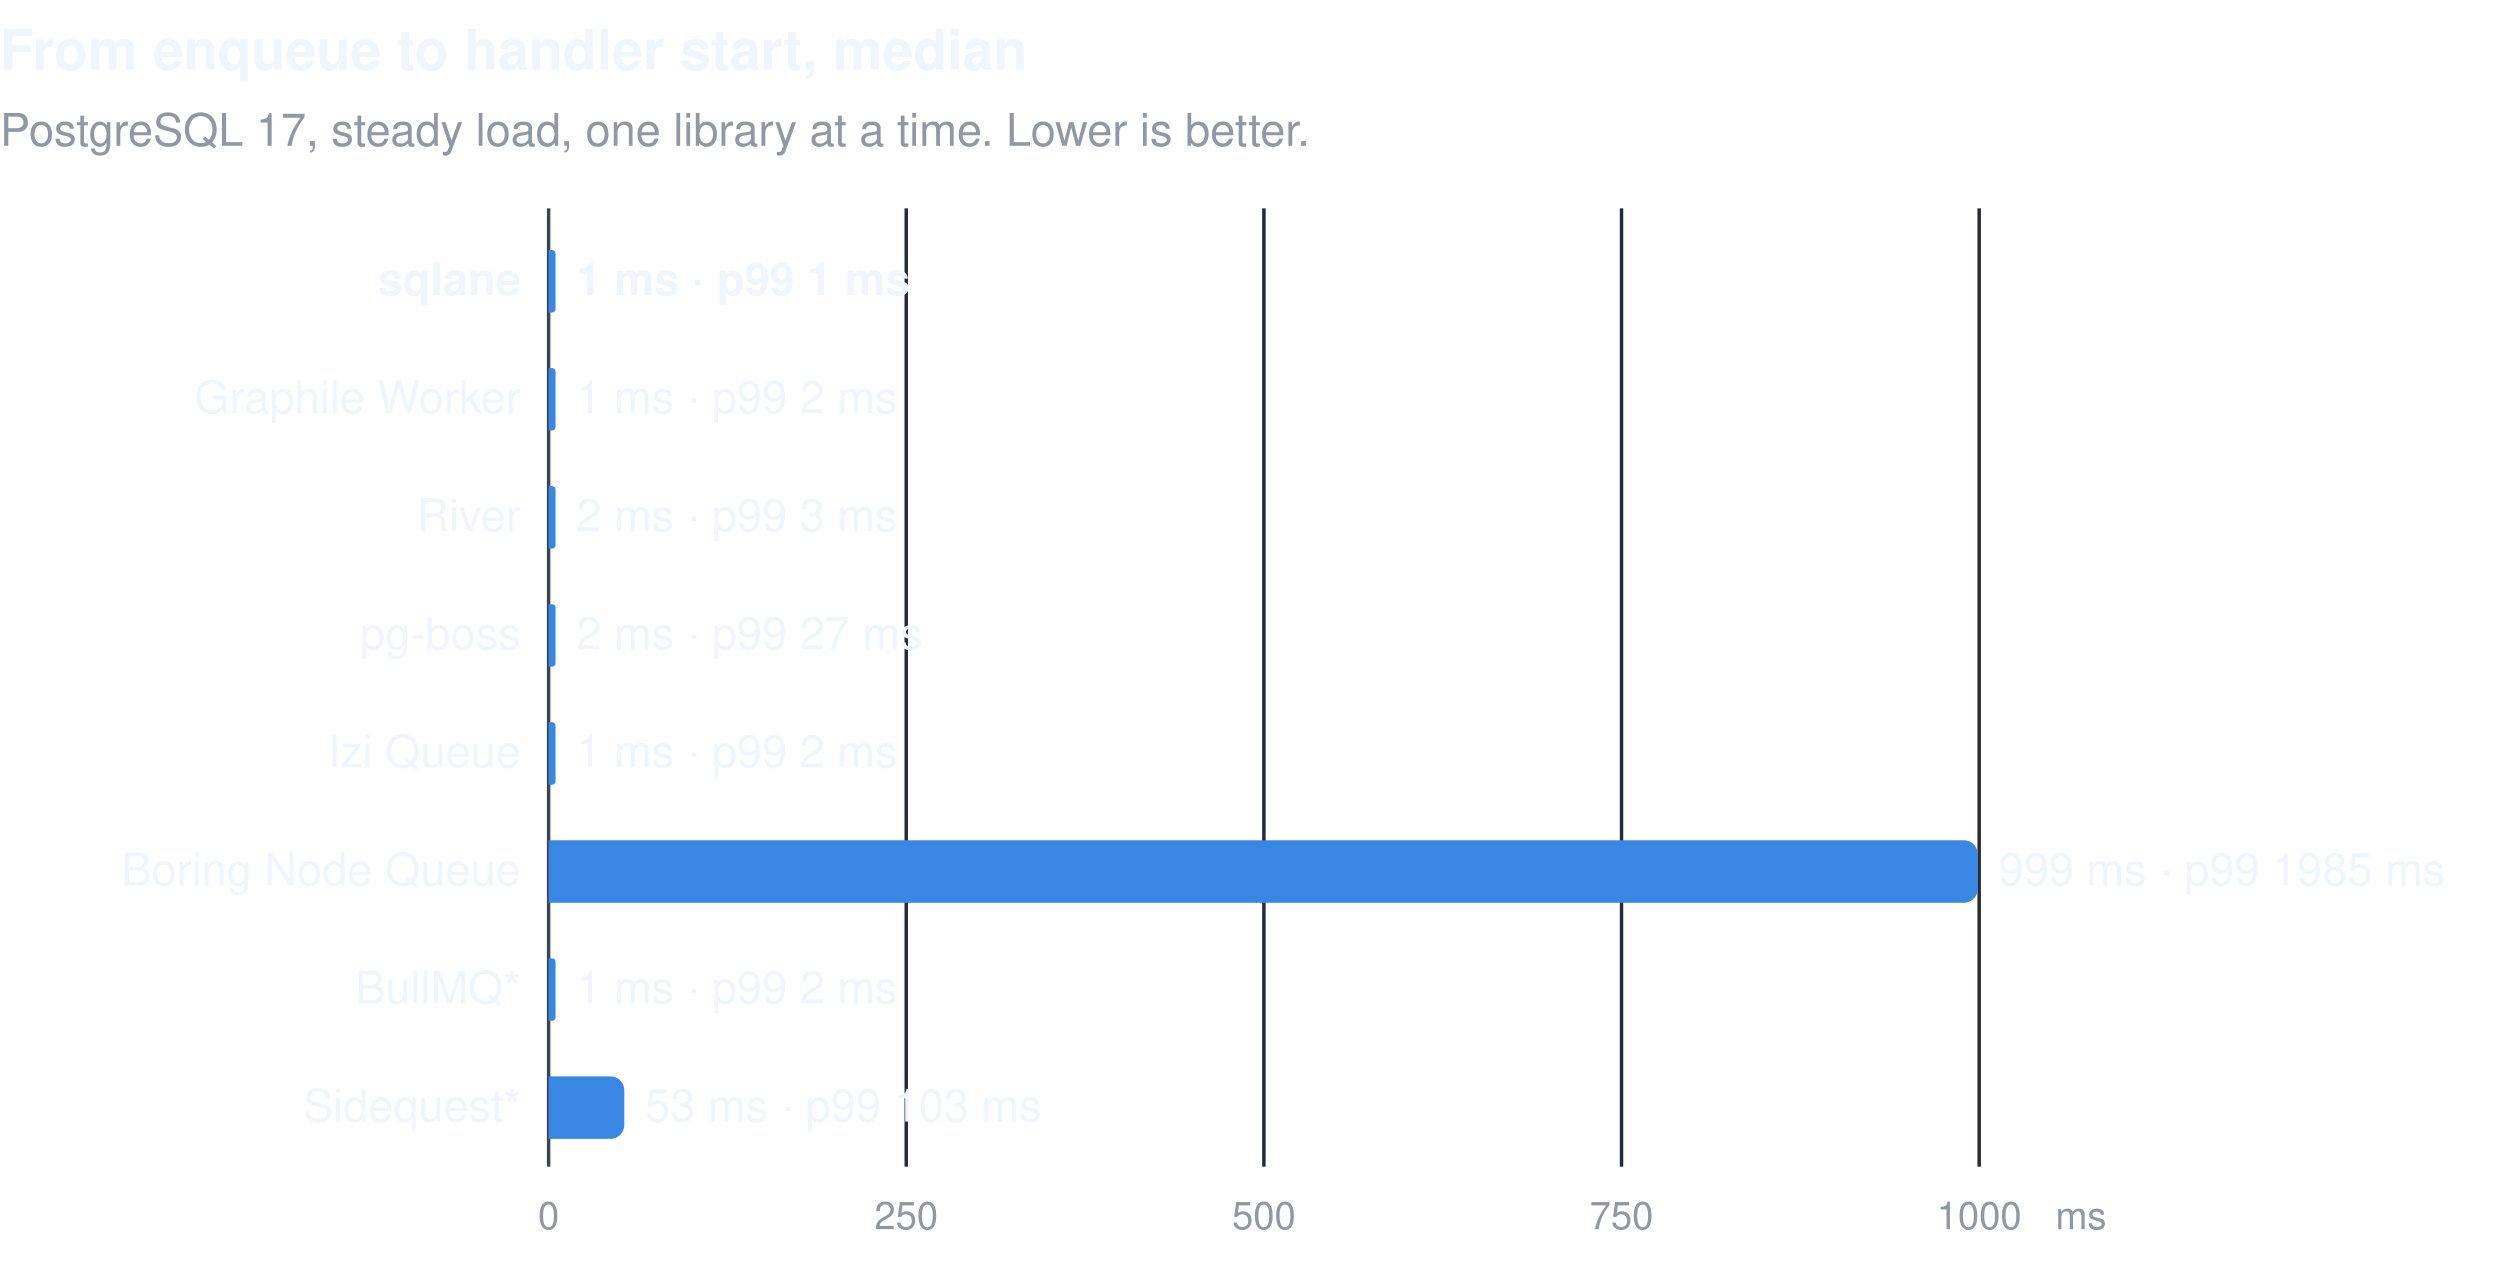
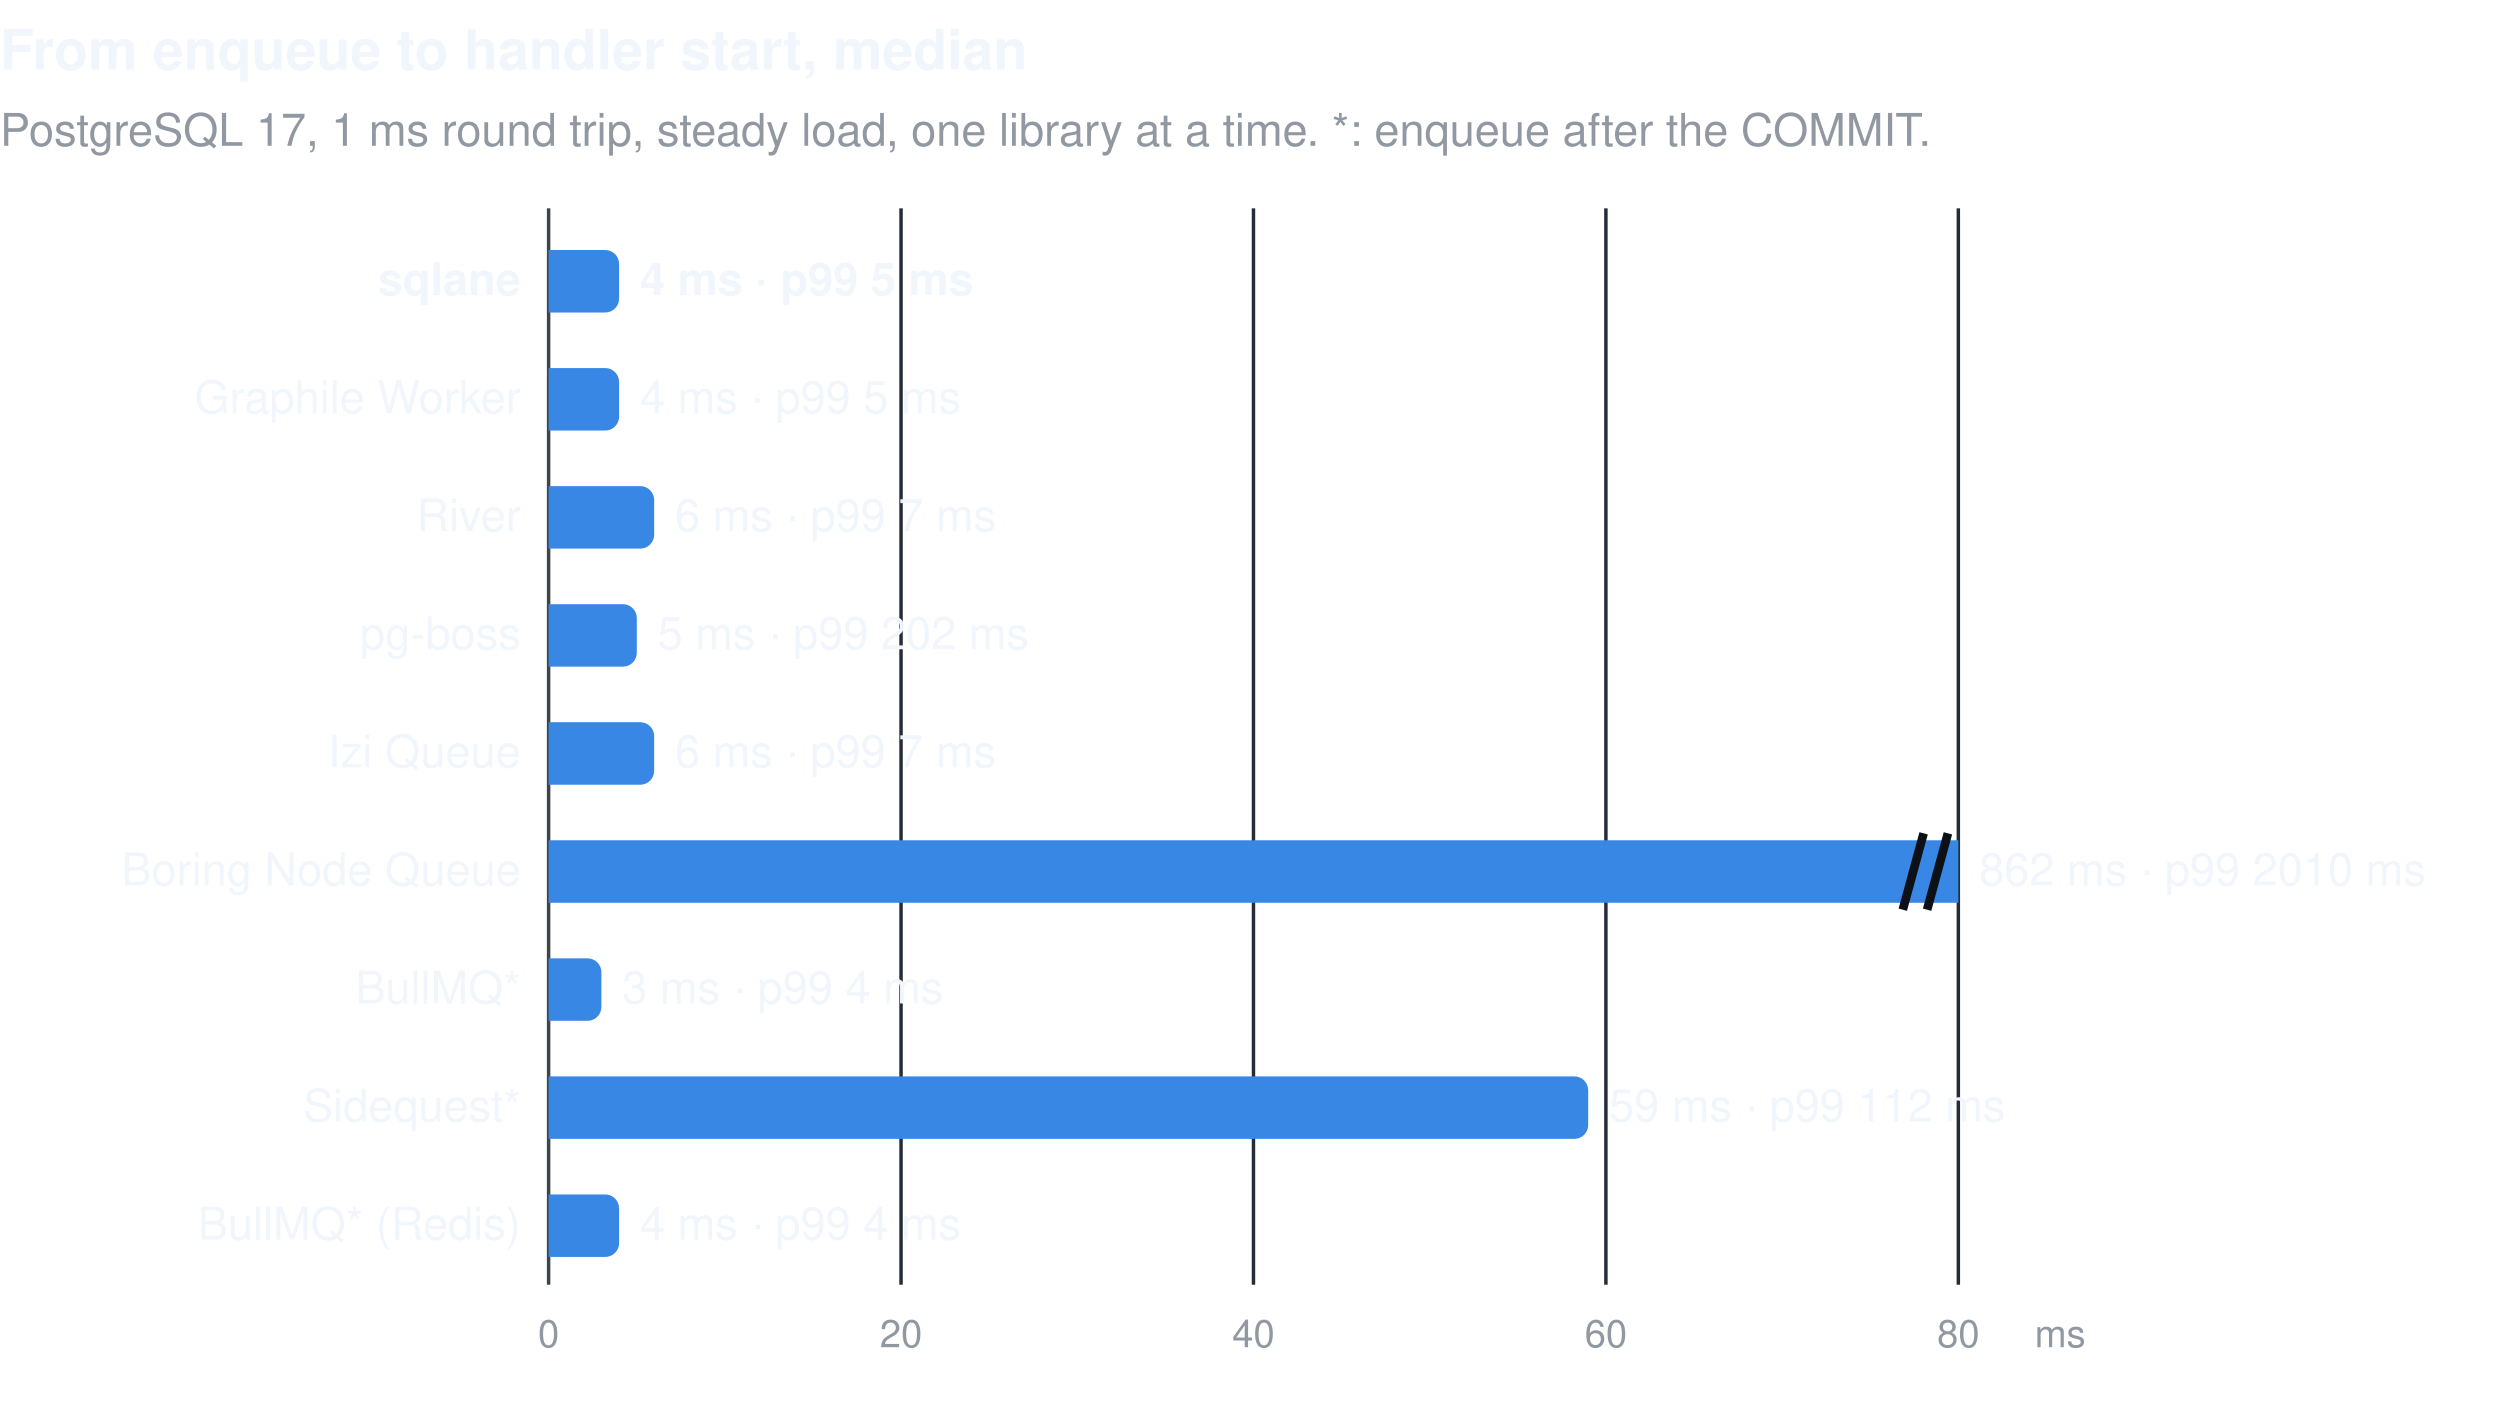
- <svg xmlns="http://www.w3.org/2000/svg" width="720" height="370" viewBox="0 0 720 370" font-family="-apple-system, BlinkMacSystemFont, 'Segoe UI', Helvetica, Arial, sans-serif" role="img" aria-label="From enqueue to handler start, median">
+ <svg xmlns="http://www.w3.org/2000/svg" width="720" height="404" viewBox="0 0 720 404" font-family="-apple-system, BlinkMacSystemFont, 'Segoe UI', Helvetica, Arial, sans-serif" role="img" aria-label="From enqueue to handler start, median">
  <text x="0" y="20" font-size="16" font-weight="600" fill="#f0f6fc">From enqueue to handler start, median</text>
-   <text x="0" y="42" font-size="13" fill="#9198a1">PostgreSQL 17, steady load, one library at a time. Lower is better.</text>
-   <line x1="158.0" y1="60" x2="158.0" y2="336" stroke="#3d444d" />
-   <text x="158.0" y="354" font-size="11" fill="#9198a1" text-anchor="middle">0</text>
-   <line x1="261.0" y1="60" x2="261.0" y2="336" stroke="#262c36" />
-   <text x="261.0" y="354" font-size="11" fill="#9198a1" text-anchor="middle">250</text>
-   <line x1="364.0" y1="60" x2="364.0" y2="336" stroke="#262c36" />
-   <text x="364.0" y="354" font-size="11" fill="#9198a1" text-anchor="middle">500</text>
-   <line x1="467.0" y1="60" x2="467.0" y2="336" stroke="#262c36" />
-   <text x="467.0" y="354" font-size="11" fill="#9198a1" text-anchor="middle">750</text>
-   <line x1="570.0" y1="60" x2="570.0" y2="336" stroke="#262c36" />
-   <text x="570.0" y="354" font-size="11" fill="#9198a1" text-anchor="middle">1000</text>
-   <text x="592" y="354" font-size="11" fill="#9198a1">ms</text>
+   <text x="0" y="42" font-size="13" fill="#9198a1">PostgreSQL 17, 1 ms round trip, steady load, one library at a time. *: enqueue after the COMMIT.</text>
+   <line x1="158.0" y1="60" x2="158.0" y2="370" stroke="#3d444d" />
+   <text x="158.0" y="388" font-size="11" fill="#9198a1" text-anchor="middle">0</text>
+   <line x1="259.5" y1="60" x2="259.5" y2="370" stroke="#262c36" />
+   <text x="259.5" y="388" font-size="11" fill="#9198a1" text-anchor="middle">20</text>
+   <line x1="361.0" y1="60" x2="361.0" y2="370" stroke="#262c36" />
+   <text x="361.0" y="388" font-size="11" fill="#9198a1" text-anchor="middle">40</text>
+   <line x1="462.5" y1="60" x2="462.5" y2="370" stroke="#262c36" />
+   <text x="462.5" y="388" font-size="11" fill="#9198a1" text-anchor="middle">60</text>
+   <line x1="564.0" y1="60" x2="564.0" y2="370" stroke="#262c36" />
+   <text x="564.0" y="388" font-size="11" fill="#9198a1" text-anchor="middle">80</text>
+   <text x="586" y="388" font-size="11" fill="#9198a1">ms</text>
  <text x="150" y="85" font-size="13" fill="#f0f6fc" text-anchor="end" font-weight="600">sqlane</text>
-   <path d="M158,72H159.0A1,1 0 0 1 160.0,73V89A1,1 0 0 1 159.0,90H158Z" fill="#3987e5" />
-   <text x="166.0" y="85" font-size="13" fill="#f0f6fc" font-weight="600">1 ms · p99 1 ms</text>
+   <path d="M158,72H174.3A4,4 0 0 1 178.3,76V86A4,4 0 0 1 174.3,90H158Z" fill="#3987e5" />
+   <text x="184.3" y="85" font-size="13" fill="#f0f6fc" font-weight="600">4 ms · p99 5 ms</text>
  <text x="150" y="119" font-size="13" fill="#f0f6fc" text-anchor="end">Graphile Worker</text>
-   <path d="M158,106H159.0A1,1 0 0 1 160.0,107V123A1,1 0 0 1 159.0,124H158Z" fill="#3987e5" />
-   <text x="166.0" y="119" font-size="13" fill="#f0f6fc">1 ms · p99 2 ms</text>
+   <path d="M158,106H174.3A4,4 0 0 1 178.3,110V120A4,4 0 0 1 174.3,124H158Z" fill="#3987e5" />
+   <text x="184.3" y="119" font-size="13" fill="#f0f6fc">4 ms · p99 5 ms</text>
  <text x="150" y="153" font-size="13" fill="#f0f6fc" text-anchor="end">River</text>
-   <path d="M158,140H159.0A1,1 0 0 1 160.0,141V157A1,1 0 0 1 159.0,158H158Z" fill="#3987e5" />
-   <text x="166.0" y="153" font-size="13" fill="#f0f6fc">2 ms · p99 3 ms</text>
+   <path d="M158,140H184.4A4,4 0 0 1 188.4,144V154A4,4 0 0 1 184.4,158H158Z" fill="#3987e5" />
+   <text x="194.4" y="153" font-size="13" fill="#f0f6fc">6 ms · p99 7 ms</text>
  <text x="150" y="187" font-size="13" fill="#f0f6fc" text-anchor="end">pg-boss</text>
-   <path d="M158,174H159.0A1,1 0 0 1 160.0,175V191A1,1 0 0 1 159.0,192H158Z" fill="#3987e5" />
-   <text x="166.0" y="187" font-size="13" fill="#f0f6fc">2 ms · p99 27 ms</text>
+   <path d="M158,174H179.4A4,4 0 0 1 183.4,178V188A4,4 0 0 1 179.4,192H158Z" fill="#3987e5" />
+   <text x="189.4" y="187" font-size="13" fill="#f0f6fc">5 ms · p99 202 ms</text>
  <text x="150" y="221" font-size="13" fill="#f0f6fc" text-anchor="end">Izi Queue</text>
-   <path d="M158,208H159.0A1,1 0 0 1 160.0,209V225A1,1 0 0 1 159.0,226H158Z" fill="#3987e5" />
-   <text x="166.0" y="221" font-size="13" fill="#f0f6fc">1 ms · p99 2 ms</text>
+   <path d="M158,208H184.4A4,4 0 0 1 188.4,212V222A4,4 0 0 1 184.4,226H158Z" fill="#3987e5" />
+   <text x="194.4" y="221" font-size="13" fill="#f0f6fc">6 ms · p99 7 ms</text>
  <text x="150" y="255" font-size="13" fill="#f0f6fc" text-anchor="end">Boring Node Queue</text>
-   <path d="M158,242H565.6A4,4 0 0 1 569.6,246V256A4,4 0 0 1 565.6,260H158Z" fill="#3987e5" />
-   <text x="575.6" y="255" font-size="13" fill="#f0f6fc">999 ms · p99 1985 ms</text>
+   <rect x="158" y="242" width="406.0" height="18" fill="#3987e5" />
+   <path d="M548.0,262l6,-22" stroke="#0d1117" stroke-width="2.5" />
+   <path d="M555.0,262l6,-22" stroke="#0d1117" stroke-width="2.5" />
+   <text x="570.0" y="255" font-size="13" fill="#f0f6fc">862 ms · p99 2010 ms</text>
  <text x="150" y="289" font-size="13" fill="#f0f6fc" text-anchor="end">BullMQ*</text>
-   <path d="M158,276H159.0A1,1 0 0 1 160.0,277V293A1,1 0 0 1 159.0,294H158Z" fill="#3987e5" />
-   <text x="166.0" y="289" font-size="13" fill="#f0f6fc">1 ms · p99 2 ms</text>
+   <path d="M158,276H169.2A4,4 0 0 1 173.2,280V290A4,4 0 0 1 169.2,294H158Z" fill="#3987e5" />
+   <text x="179.2" y="289" font-size="13" fill="#f0f6fc">3 ms · p99 4 ms</text>
  <text x="150" y="323" font-size="13" fill="#f0f6fc" text-anchor="end">Sidequest*</text>
-   <path d="M158,310H175.8A4,4 0 0 1 179.8,314V324A4,4 0 0 1 175.8,328H158Z" fill="#3987e5" />
-   <text x="185.8" y="323" font-size="13" fill="#f0f6fc">53 ms · p99 103 ms</text>
+   <path d="M158,310H453.4A4,4 0 0 1 457.4,314V324A4,4 0 0 1 453.4,328H158Z" fill="#3987e5" />
+   <text x="463.4" y="323" font-size="13" fill="#f0f6fc">59 ms · p99 112 ms</text>
+   <text x="150" y="357" font-size="13" fill="#f0f6fc" text-anchor="end">BullMQ* (Redis)</text>
+   <path d="M158,344H174.3A4,4 0 0 1 178.3,348V358A4,4 0 0 1 174.3,362H158Z" fill="#3987e5" />
+   <text x="184.3" y="357" font-size="13" fill="#f0f6fc">4 ms · p99 4 ms</text>
</svg>
